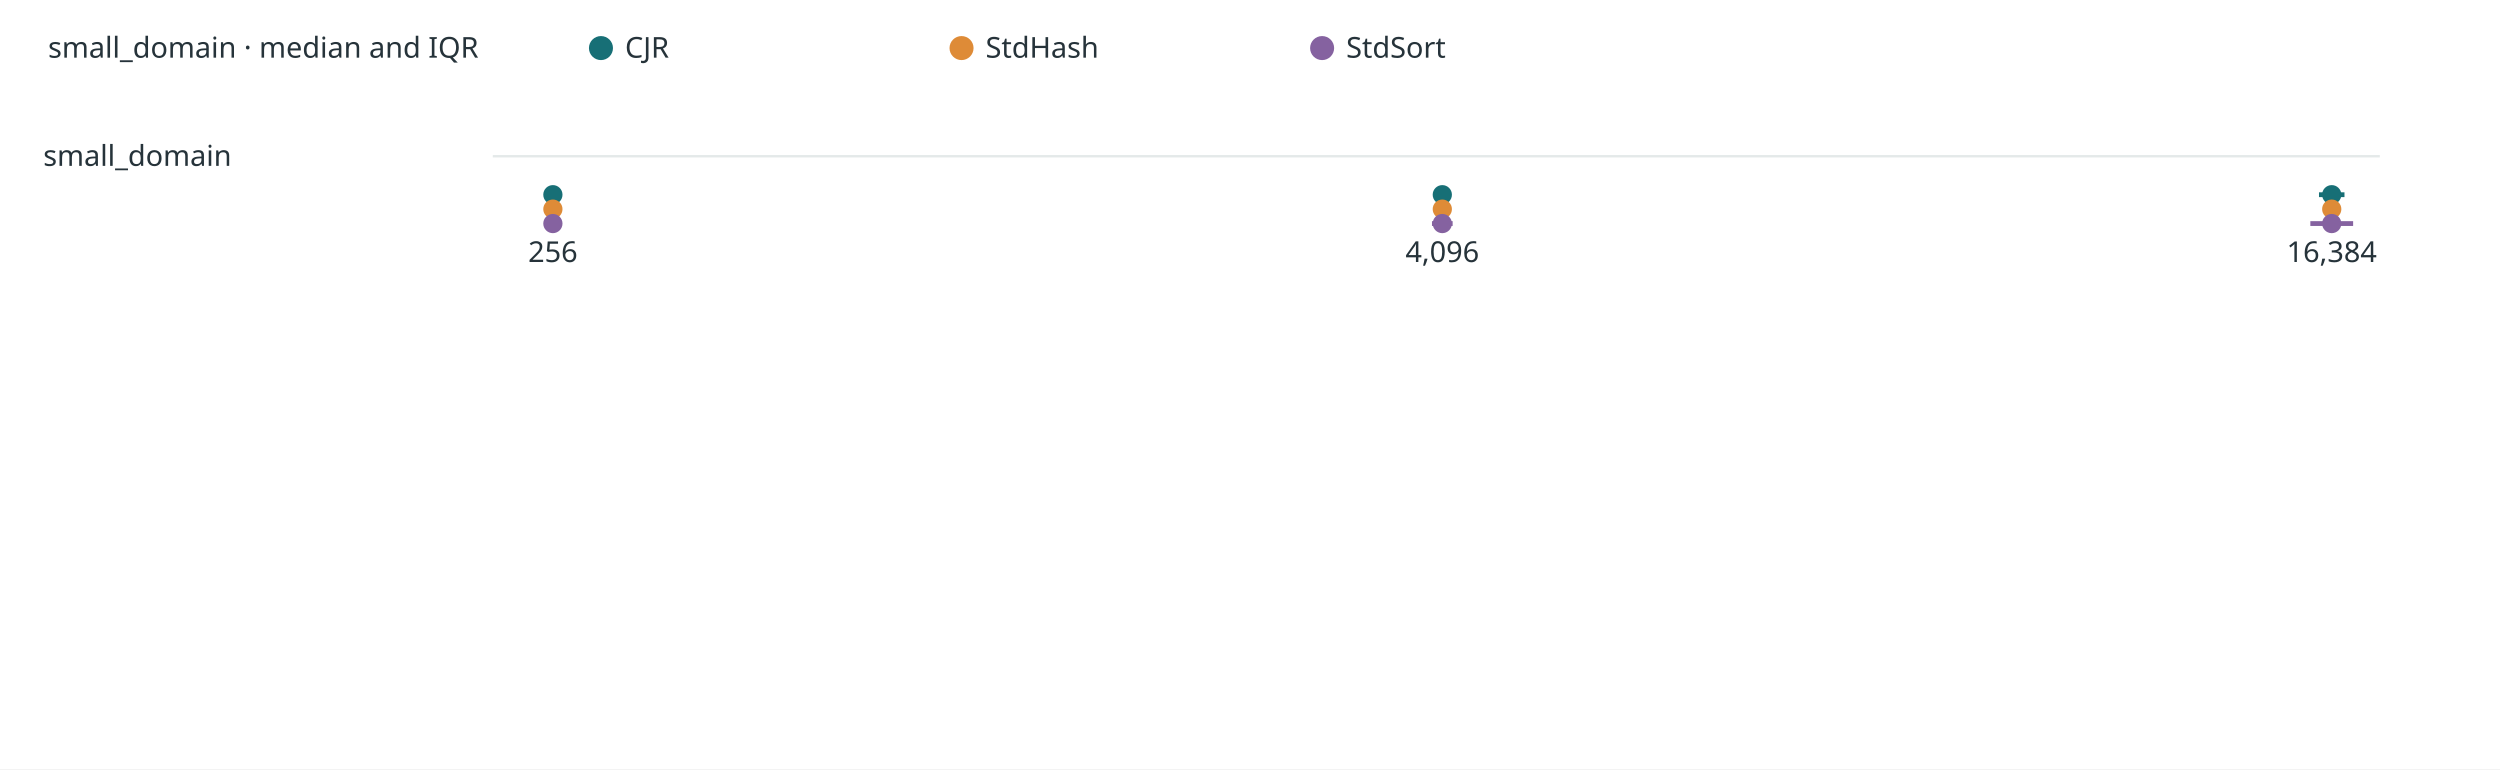
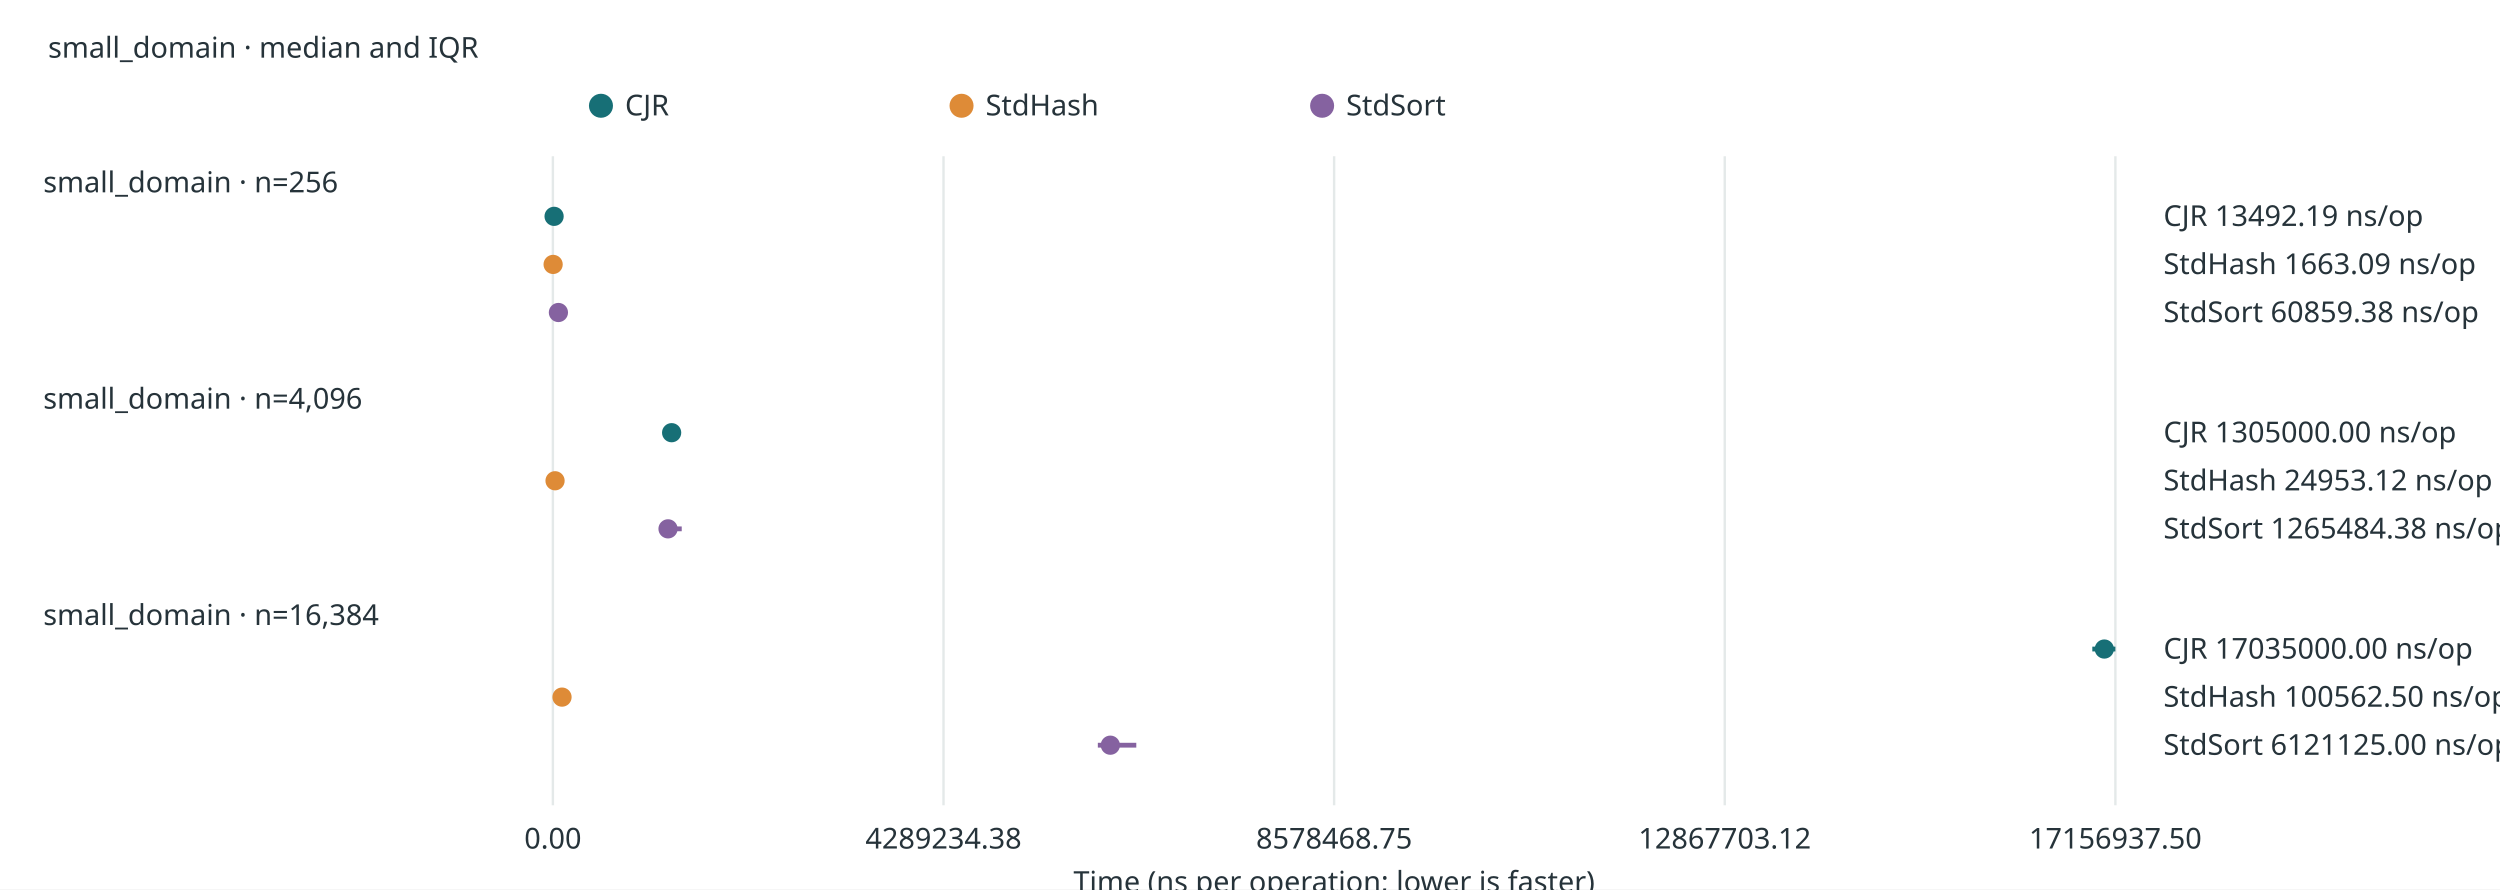
- <svg xmlns="http://www.w3.org/2000/svg" viewBox="0 0 1040 320" role="img">
+ <svg xmlns="http://www.w3.org/2000/svg" viewBox="0 0 1040 370" role="img">
  <style>text{font:12px system-ui;fill:#26333a}.axis{stroke:#9aa7aa}.grid{stroke:#e4e9e9}</style>
  <rect width="100%" height="100%" fill="white" />
  <text x="20" y="24" font-size="17">small_domain · median and IQR</text>
-   <circle cx="250" cy="20" r="5" fill="#176f76" />
-   <text x="260" y="24">CJR</text>
-   <circle cx="400" cy="20" r="5" fill="#de8b37" />
-   <text x="410" y="24">StdHash</text>
-   <circle cx="550" cy="20" r="5" fill="#8562a0" />
-   <text x="560" y="24">StdSort</text>
-   <text x="18" y="69">small_domain</text>
-   <path d="M 205 65 H 990" class="grid" />
-   <path d="M 964.7 81 H 975.3" stroke="#176f76" stroke-width="2" />
-   <circle cx="970.0" cy="81" r="4" fill="#176f76" />
-   <path d="M 229.0 81 H 231.0" stroke="#176f76" stroke-width="2" />
-   <circle cx="230.0" cy="81" r="4" fill="#176f76" />
-   <path d="M 599.0 81 H 601.0" stroke="#176f76" stroke-width="2" />
-   <circle cx="600.0" cy="81" r="4" fill="#176f76" />
-   <path d="M 969.0 87 H 971.0" stroke="#de8b37" stroke-width="2" />
-   <circle cx="970.0" cy="87" r="4" fill="#de8b37" />
-   <path d="M 229.0 87 H 231.0" stroke="#de8b37" stroke-width="2" />
-   <circle cx="230.0" cy="87" r="4" fill="#de8b37" />
-   <path d="M 599.0 87 H 601.0" stroke="#de8b37" stroke-width="2" />
-   <circle cx="600.0" cy="87" r="4" fill="#de8b37" />
-   <path d="M 961.1 93 H 978.9" stroke="#8562a0" stroke-width="2" />
-   <circle cx="970.0" cy="93" r="4" fill="#8562a0" />
-   <path d="M 229.0 93 H 231.0" stroke="#8562a0" stroke-width="2" />
-   <circle cx="230.0" cy="93" r="4" fill="#8562a0" />
-   <path d="M 595.7 93 H 604.3" stroke="#8562a0" stroke-width="2" />
-   <circle cx="600.0" cy="93" r="4" fill="#8562a0" />
-   <text x="230.0" y="109" text-anchor="middle">256</text>
-   <text x="600.0" y="109" text-anchor="middle">4,096</text>
-   <text x="970.0" y="109" text-anchor="middle">16,384</text>
+   <circle cx="250" cy="44" r="5" fill="#176f76" />
+   <text x="260" y="48">CJR</text>
+   <circle cx="400" cy="44" r="5" fill="#de8b37" />
+   <text x="410" y="48">StdHash</text>
+   <circle cx="550" cy="44" r="5" fill="#8562a0" />
+   <text x="560" y="48">StdSort</text>
+   <path d="M 230.0 65 V 335" class="grid" />
+   <text x="230.0" y="353" text-anchor="middle">0.00</text>
+   <path d="M 392.5 65 V 335" class="grid" />
+   <text x="392.5" y="353" text-anchor="middle">4289234.38</text>
+   <path d="M 555.0 65 V 335" class="grid" />
+   <text x="555.0" y="353" text-anchor="middle">8578468.75</text>
+   <path d="M 717.5 65 V 335" class="grid" />
+   <text x="717.5" y="353" text-anchor="middle">12867703.12</text>
+   <path d="M 880.0 65 V 335" class="grid" />
+   <text x="880.0" y="353" text-anchor="middle">17156937.50</text>
+   <text x="555" y="371" text-anchor="middle">Time (ns per operation; lower is faster)</text>
+   <text x="18" y="80">small_domain · n=256</text>
+   <g>
+     <path d="M 230.5 90 H 230.5" stroke="#176f76" stroke-width="2" />
+     <circle cx="230.5" cy="90" r="4" fill="#176f76" />
+     <text x="900" y="94">CJR 13492.19 ns/op</text>
+   </g>
+   <g>
+     <path d="M 230.1 110 H 230.1" stroke="#de8b37" stroke-width="2" />
+     <circle cx="230.1" cy="110" r="4" fill="#de8b37" />
+     <text x="900" y="114">StdHash 1663.09 ns/op</text>
+   </g>
+   <g>
+     <path d="M 232.3 130 H 232.4" stroke="#8562a0" stroke-width="2" />
+     <circle cx="232.3" cy="130" r="4" fill="#8562a0" />
+     <text x="900" y="134">StdSort 60859.38 ns/op</text>
+   </g>
+   <text x="18" y="170">small_domain · n=4,096</text>
+   <g>
+     <path d="M 278.8 180 H 279.8" stroke="#176f76" stroke-width="2" />
+     <circle cx="279.4" cy="180" r="4" fill="#176f76" />
+     <text x="900" y="184">CJR 1305000.00 ns/op</text>
+   </g>
+   <g>
+     <path d="M 230.9 200 H 231.0" stroke="#de8b37" stroke-width="2" />
+     <circle cx="230.9" cy="200" r="4" fill="#de8b37" />
+     <text x="900" y="204">StdHash 24953.12 ns/op</text>
+   </g>
+   <g>
+     <path d="M 275.7 220 H 283.6" stroke="#8562a0" stroke-width="2" />
+     <circle cx="277.9" cy="220" r="4" fill="#8562a0" />
+     <text x="900" y="224">StdSort 1265484.38 ns/op</text>
+   </g>
+   <text x="18" y="260">small_domain · n=16,384</text>
+   <g>
+     <path d="M 870.4 270 H 880.0" stroke="#176f76" stroke-width="2" />
+     <circle cx="875.4" cy="270" r="4" fill="#176f76" />
+     <text x="900" y="274">CJR 17035000.00 ns/op</text>
+   </g>
+   <g>
+     <path d="M 233.8 290 H 234.0" stroke="#de8b37" stroke-width="2" />
+     <circle cx="233.8" cy="290" r="4" fill="#de8b37" />
+     <text x="900" y="294">StdHash 100562.50 ns/op</text>
+   </g>
+   <g>
+     <path d="M 456.7 310 H 472.7" stroke="#8562a0" stroke-width="2" />
+     <circle cx="461.9" cy="310" r="4" fill="#8562a0" />
+     <text x="900" y="314">StdSort 6121125.00 ns/op</text>
+   </g>
</svg>
